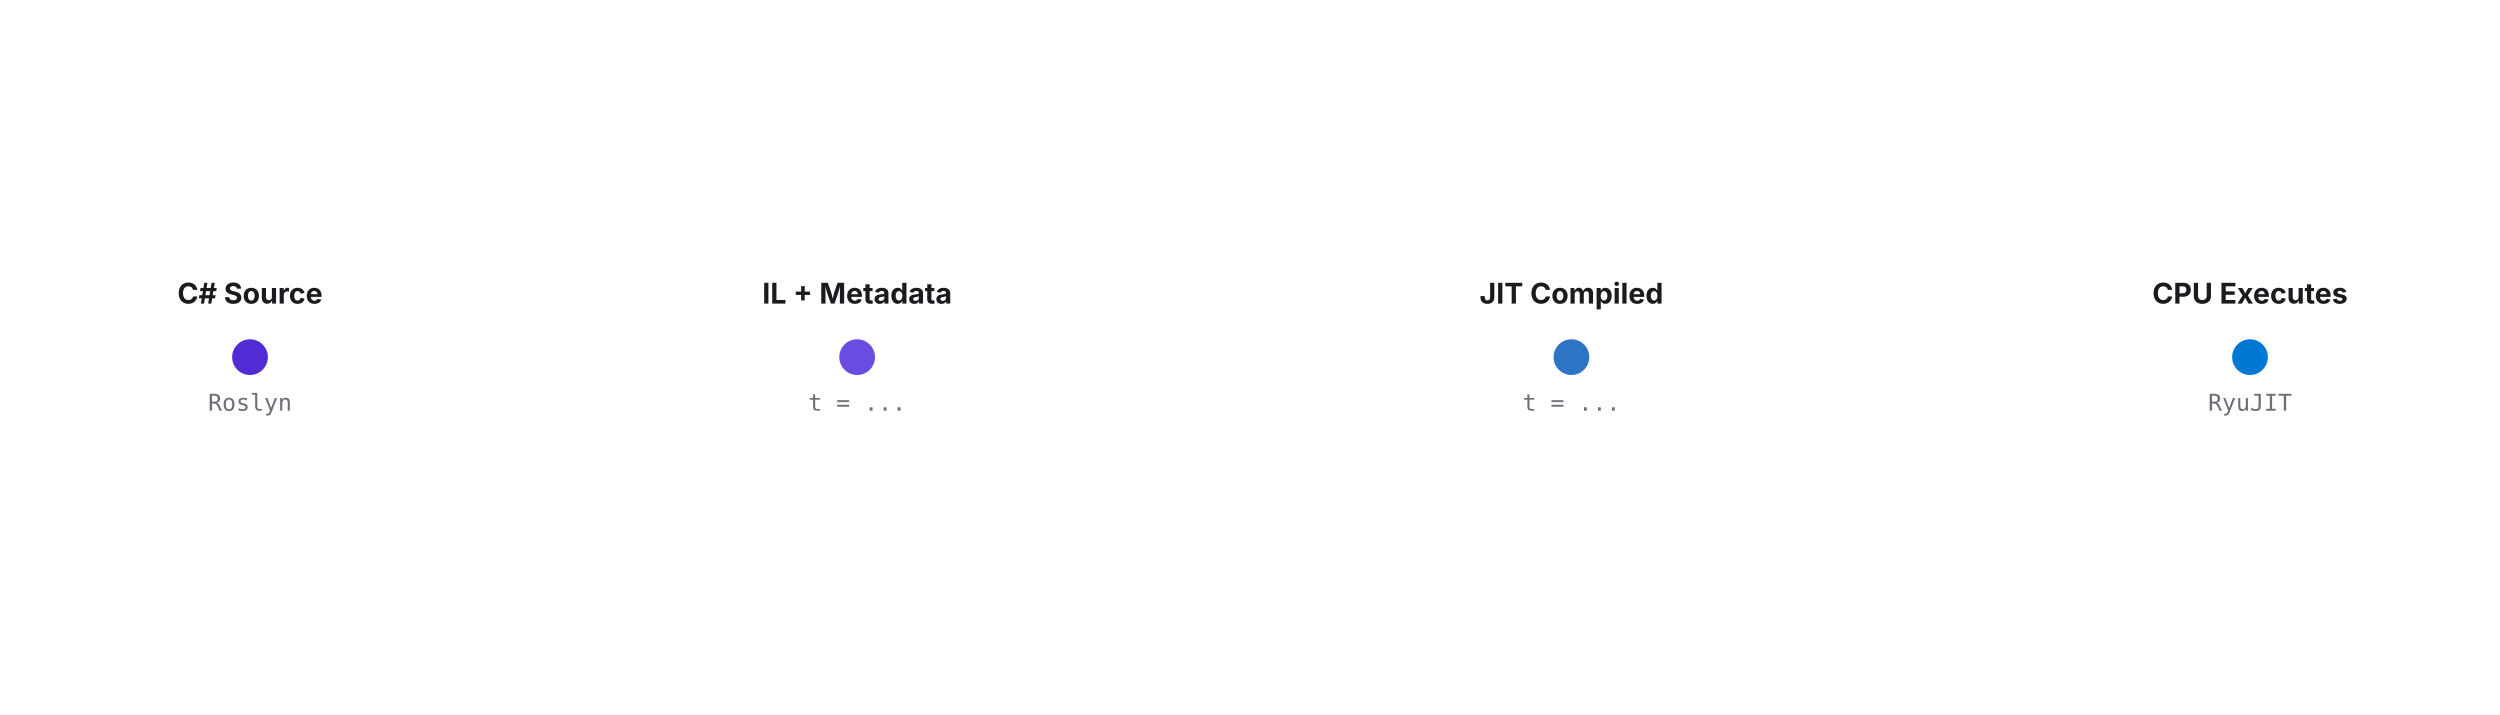
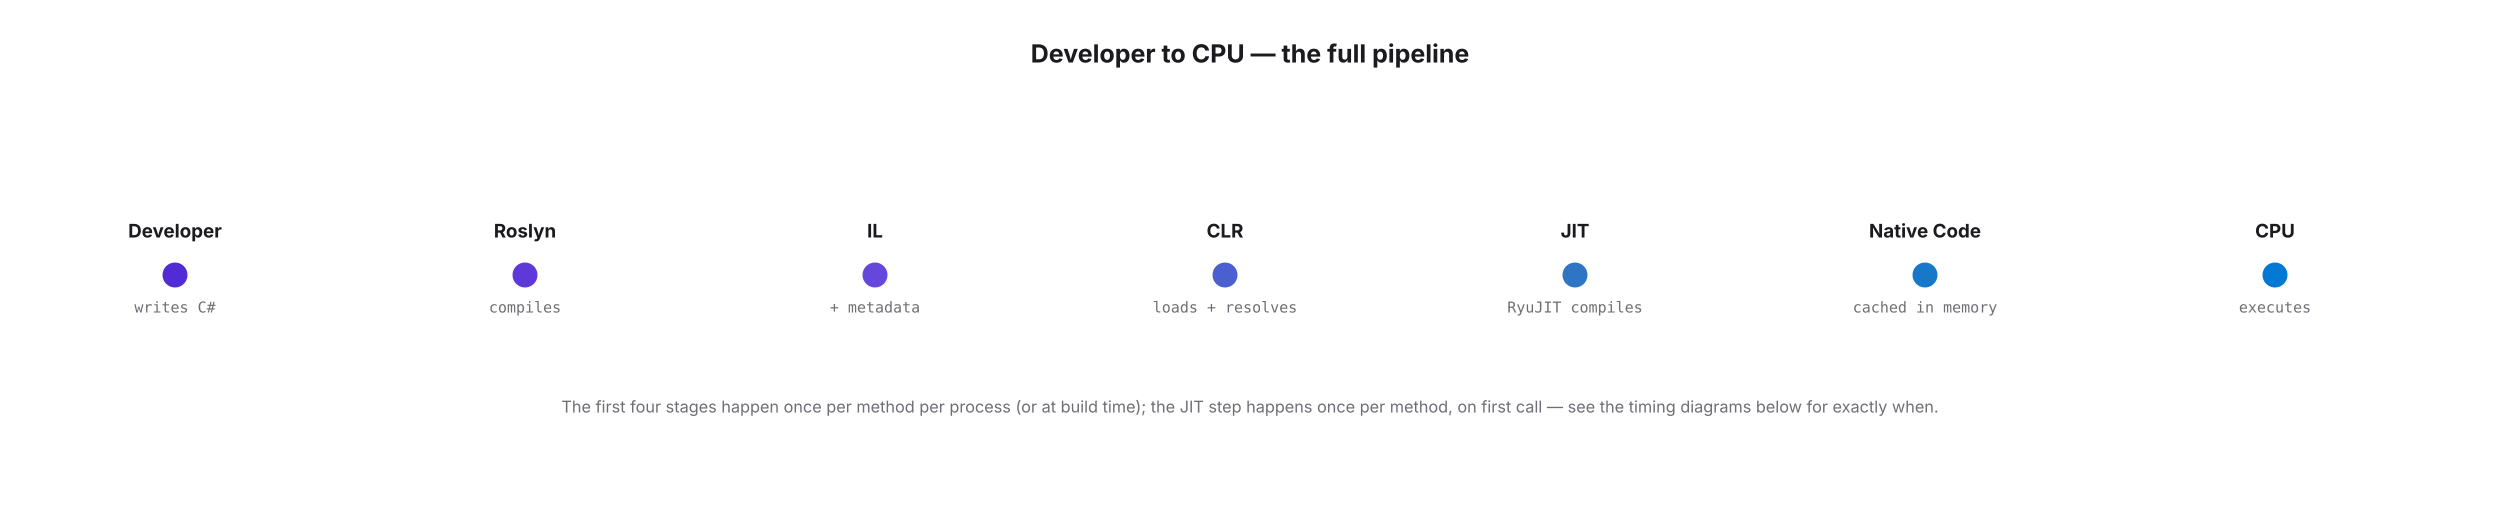
- <svg xmlns="http://www.w3.org/2000/svg" viewBox="0 0 1400 400">
+ <svg xmlns="http://www.w3.org/2000/svg" viewBox="0 0 2000 420">
  <defs>
    <linearGradient id="tlLine" x1="0%" y1="0%" x2="100%" y2="0%">
      <stop offset="0%" stop-color="#512BD4" />
      <stop offset="100%" stop-color="#0078D4" />
    </linearGradient>
  </defs>
-   <rect width="1400" height="400" fill="#FFFFFF" />
-   <line x1="80" y1="200" x2="1320" y2="200" stroke="url(#tlLine)" stroke-width="4" stroke-linecap="round" />
-   <circle cx="140" cy="200" r="10" fill="#512BD4" />
-   <text x="140" y="170" font-family="Segoe UI, Inter, sans-serif" font-size="16" font-weight="700" fill="#1B1B1F" text-anchor="middle">C# Source</text>
-   <text x="140" y="230" font-family="Cascadia Code, Fira Code, monospace" font-size="13" fill="#6E6E76" text-anchor="middle">Roslyn</text>
-   <circle cx="480" cy="200" r="10" fill="#6B4CE0" />
-   <text x="480" y="170" font-family="Segoe UI, Inter, sans-serif" font-size="16" font-weight="700" fill="#1B1B1F" text-anchor="middle">IL + Metadata</text>
-   <text x="480" y="230" font-family="Cascadia Code, Fira Code, monospace" font-size="13" fill="#6E6E76" text-anchor="middle">t = ...</text>
-   <circle cx="880" cy="200" r="10" fill="#2D75C4" />
-   <text x="880" y="170" font-family="Segoe UI, Inter, sans-serif" font-size="16" font-weight="700" fill="#1B1B1F" text-anchor="middle">JIT Compiled</text>
-   <text x="880" y="230" font-family="Cascadia Code, Fira Code, monospace" font-size="13" fill="#6E6E76" text-anchor="middle">t = ...</text>
-   <circle cx="1260" cy="200" r="10" fill="#0078D4" />
-   <text x="1260" y="170" font-family="Segoe UI, Inter, sans-serif" font-size="16" font-weight="700" fill="#1B1B1F" text-anchor="middle">CPU Executes</text>
-   <text x="1260" y="230" font-family="Cascadia Code, Fira Code, monospace" font-size="13" fill="#6E6E76" text-anchor="middle">RyuJIT</text>
+   <rect width="2000" height="420" fill="#FFFFFF" />
+   <text x="1000" y="50" font-family="Segoe UI, Inter, sans-serif" font-size="20" font-weight="700" fill="#1B1B1F" text-anchor="middle">Developer to CPU — the full pipeline</text>
+   <line x1="80" y1="220" x2="1920" y2="220" stroke="url(#tlLine)" stroke-width="4" stroke-linecap="round" />
+   <g font-family="Segoe UI, Inter, sans-serif" font-size="15" font-weight="700" fill="#1B1B1F" text-anchor="middle">
+     <circle cx="140" cy="220" r="10" fill="#512BD4" />
+     <text x="140" y="190">Developer</text>
+     <text x="140" y="250" font-family="Cascadia Code, Fira Code, monospace" font-size="12" font-weight="400" fill="#6E6E76">writes C#</text>
+     <circle cx="420" cy="220" r="10" fill="#5C39D8" />
+     <text x="420" y="190">Roslyn</text>
+     <text x="420" y="250" font-family="Cascadia Code, Fira Code, monospace" font-size="12" font-weight="400" fill="#6E6E76">compiles</text>
+     <circle cx="700" cy="220" r="10" fill="#6647DC" />
+     <text x="700" y="190">IL</text>
+     <text x="700" y="250" font-family="Cascadia Code, Fira Code, monospace" font-size="12" font-weight="400" fill="#6E6E76">+ metadata</text>
+     <circle cx="980" cy="220" r="10" fill="#4A5FD0" />
+     <text x="980" y="190">CLR</text>
+     <text x="980" y="250" font-family="Cascadia Code, Fira Code, monospace" font-size="12" font-weight="400" fill="#6E6E76">loads + resolves</text>
+     <circle cx="1260" cy="220" r="10" fill="#2E75C4" />
+     <text x="1260" y="190">JIT</text>
+     <text x="1260" y="250" font-family="Cascadia Code, Fira Code, monospace" font-size="12" font-weight="400" fill="#6E6E76">RyuJIT compiles</text>
+     <circle cx="1540" cy="220" r="10" fill="#1878C8" />
+     <text x="1540" y="190">Native Code</text>
+     <text x="1540" y="250" font-family="Cascadia Code, Fira Code, monospace" font-size="12" font-weight="400" fill="#6E6E76">cached in memory</text>
+     <circle cx="1820" cy="220" r="10" fill="#0078D4" />
+     <text x="1820" y="190">CPU</text>
+     <text x="1820" y="250" font-family="Cascadia Code, Fira Code, monospace" font-size="12" font-weight="400" fill="#6E6E76">executes</text>
+   </g>
+   <text x="1000" y="330" font-family="Segoe UI, Inter, sans-serif" font-size="13" fill="#6E6E76" text-anchor="middle">The first four stages happen once per method per process (or at build time); the JIT step happens once per method, on first call — see the timing diagrams below for exactly when.</text>
</svg>
